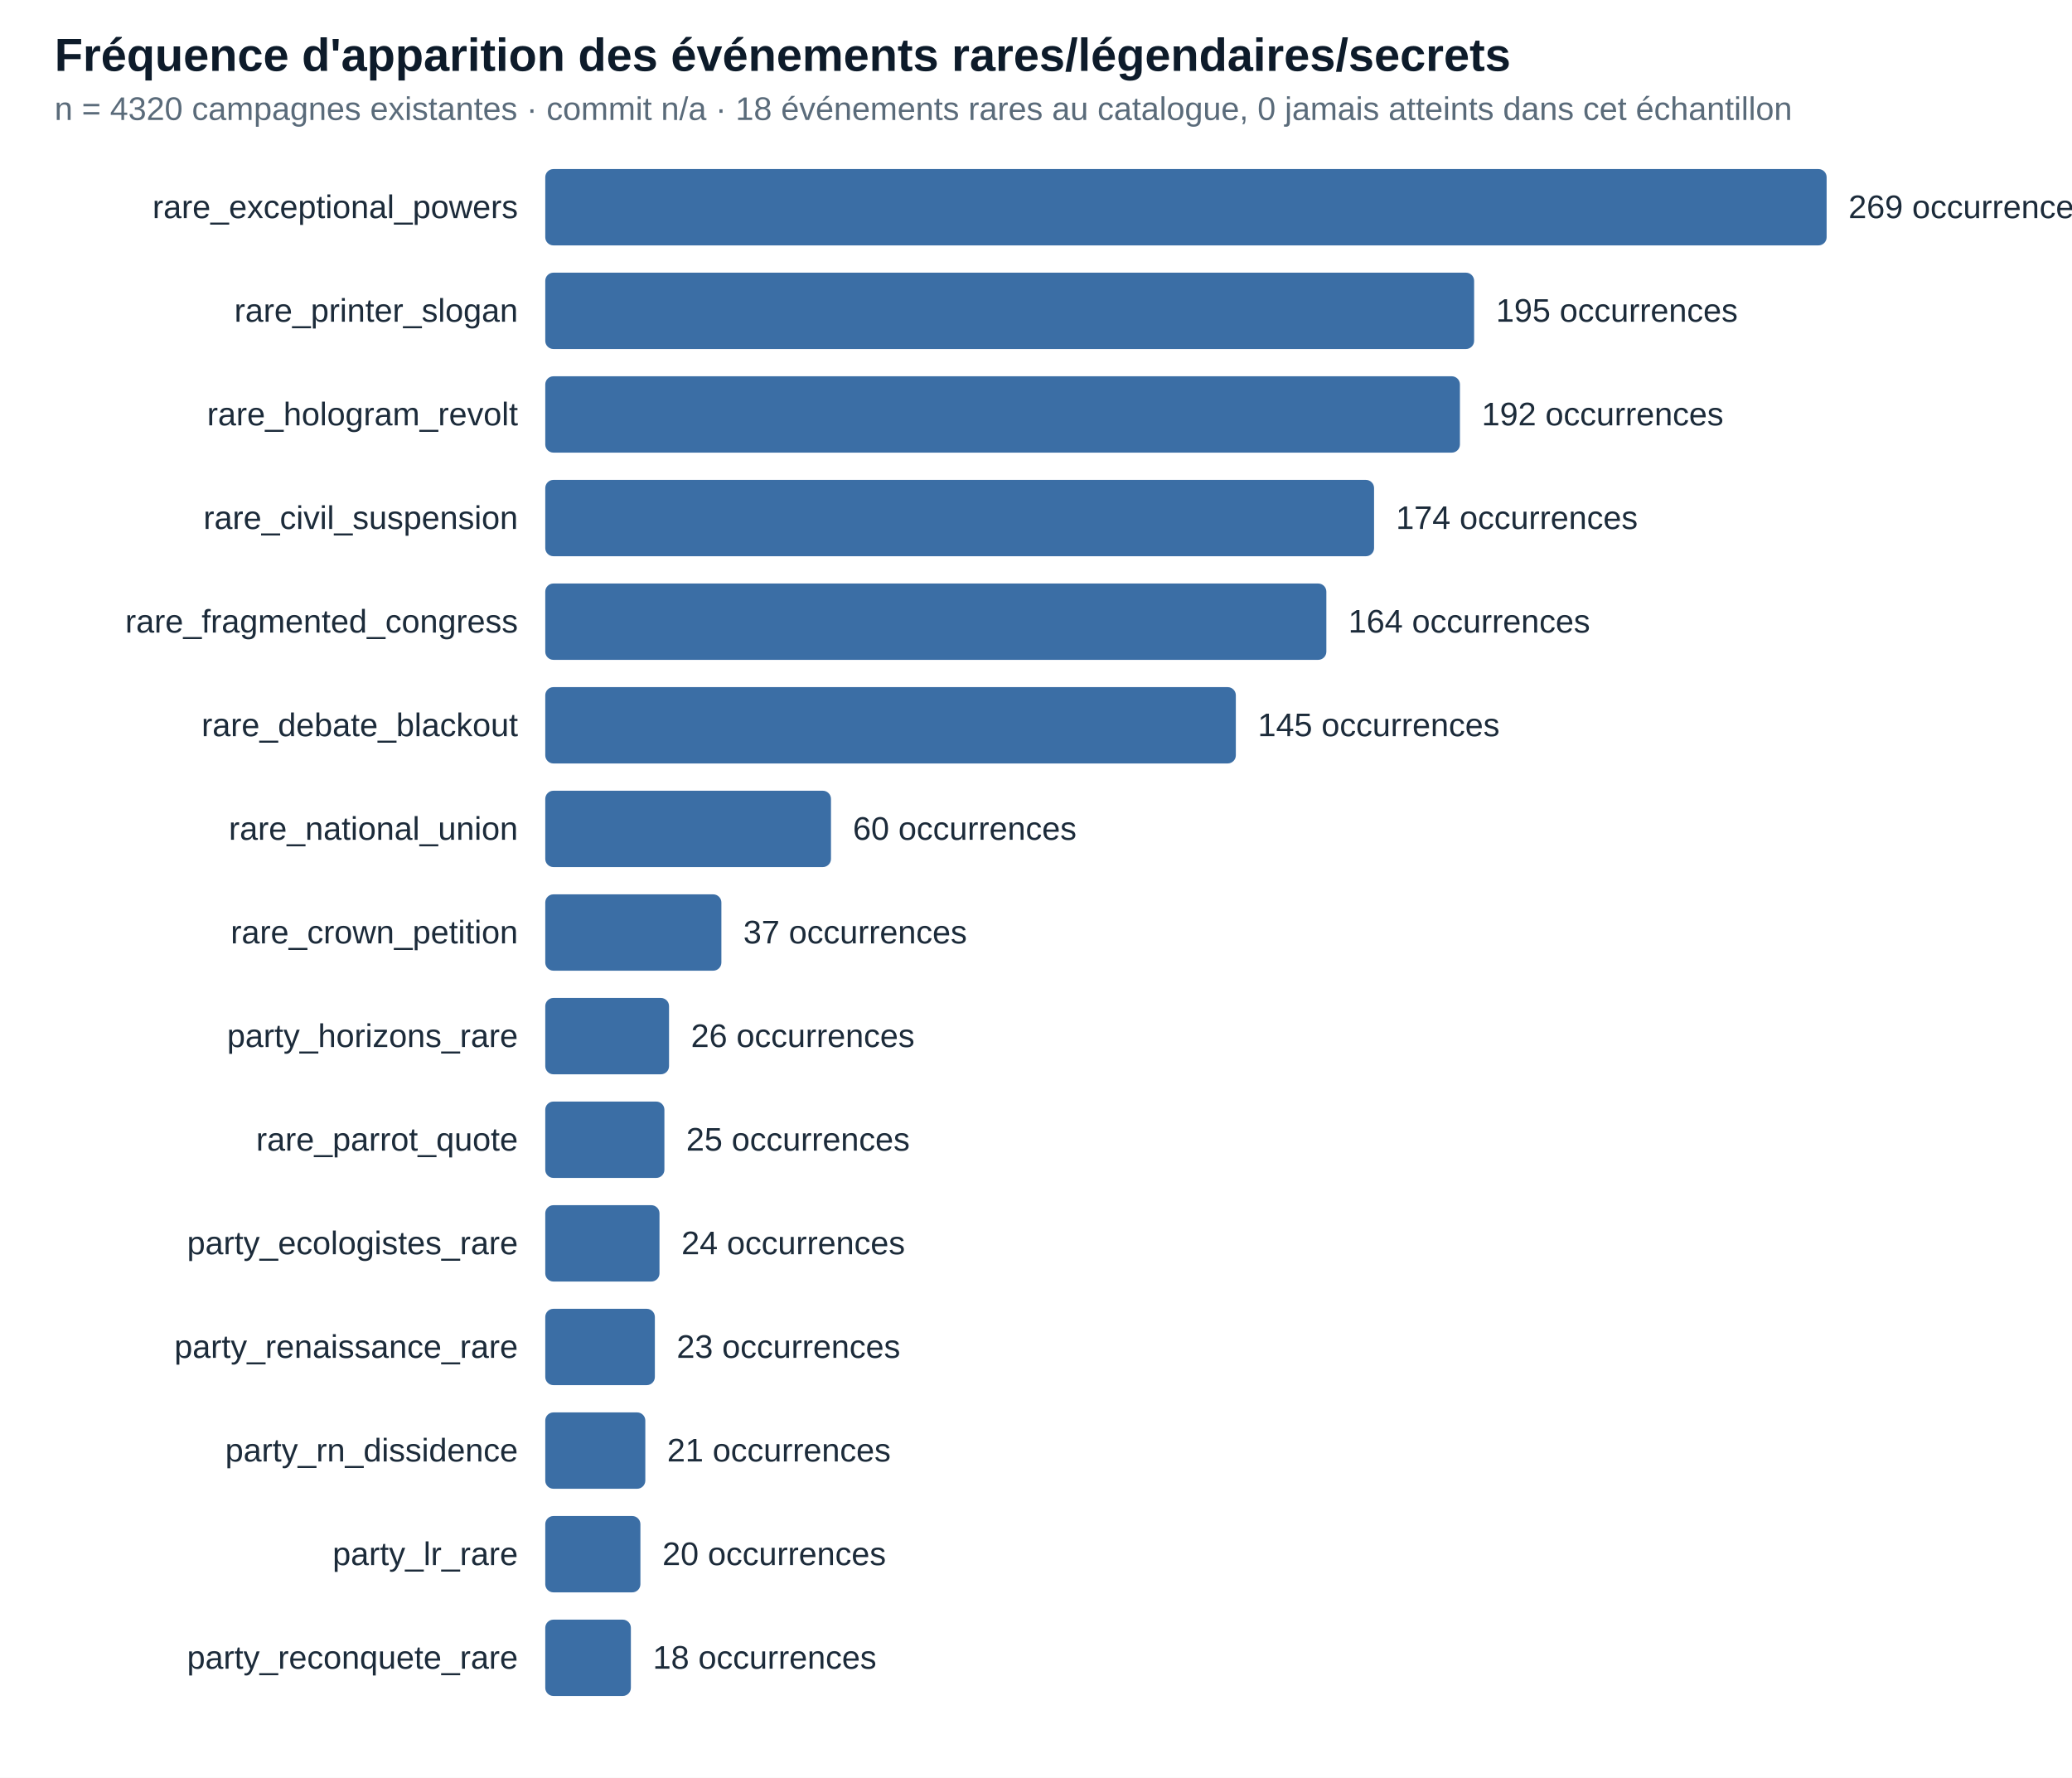
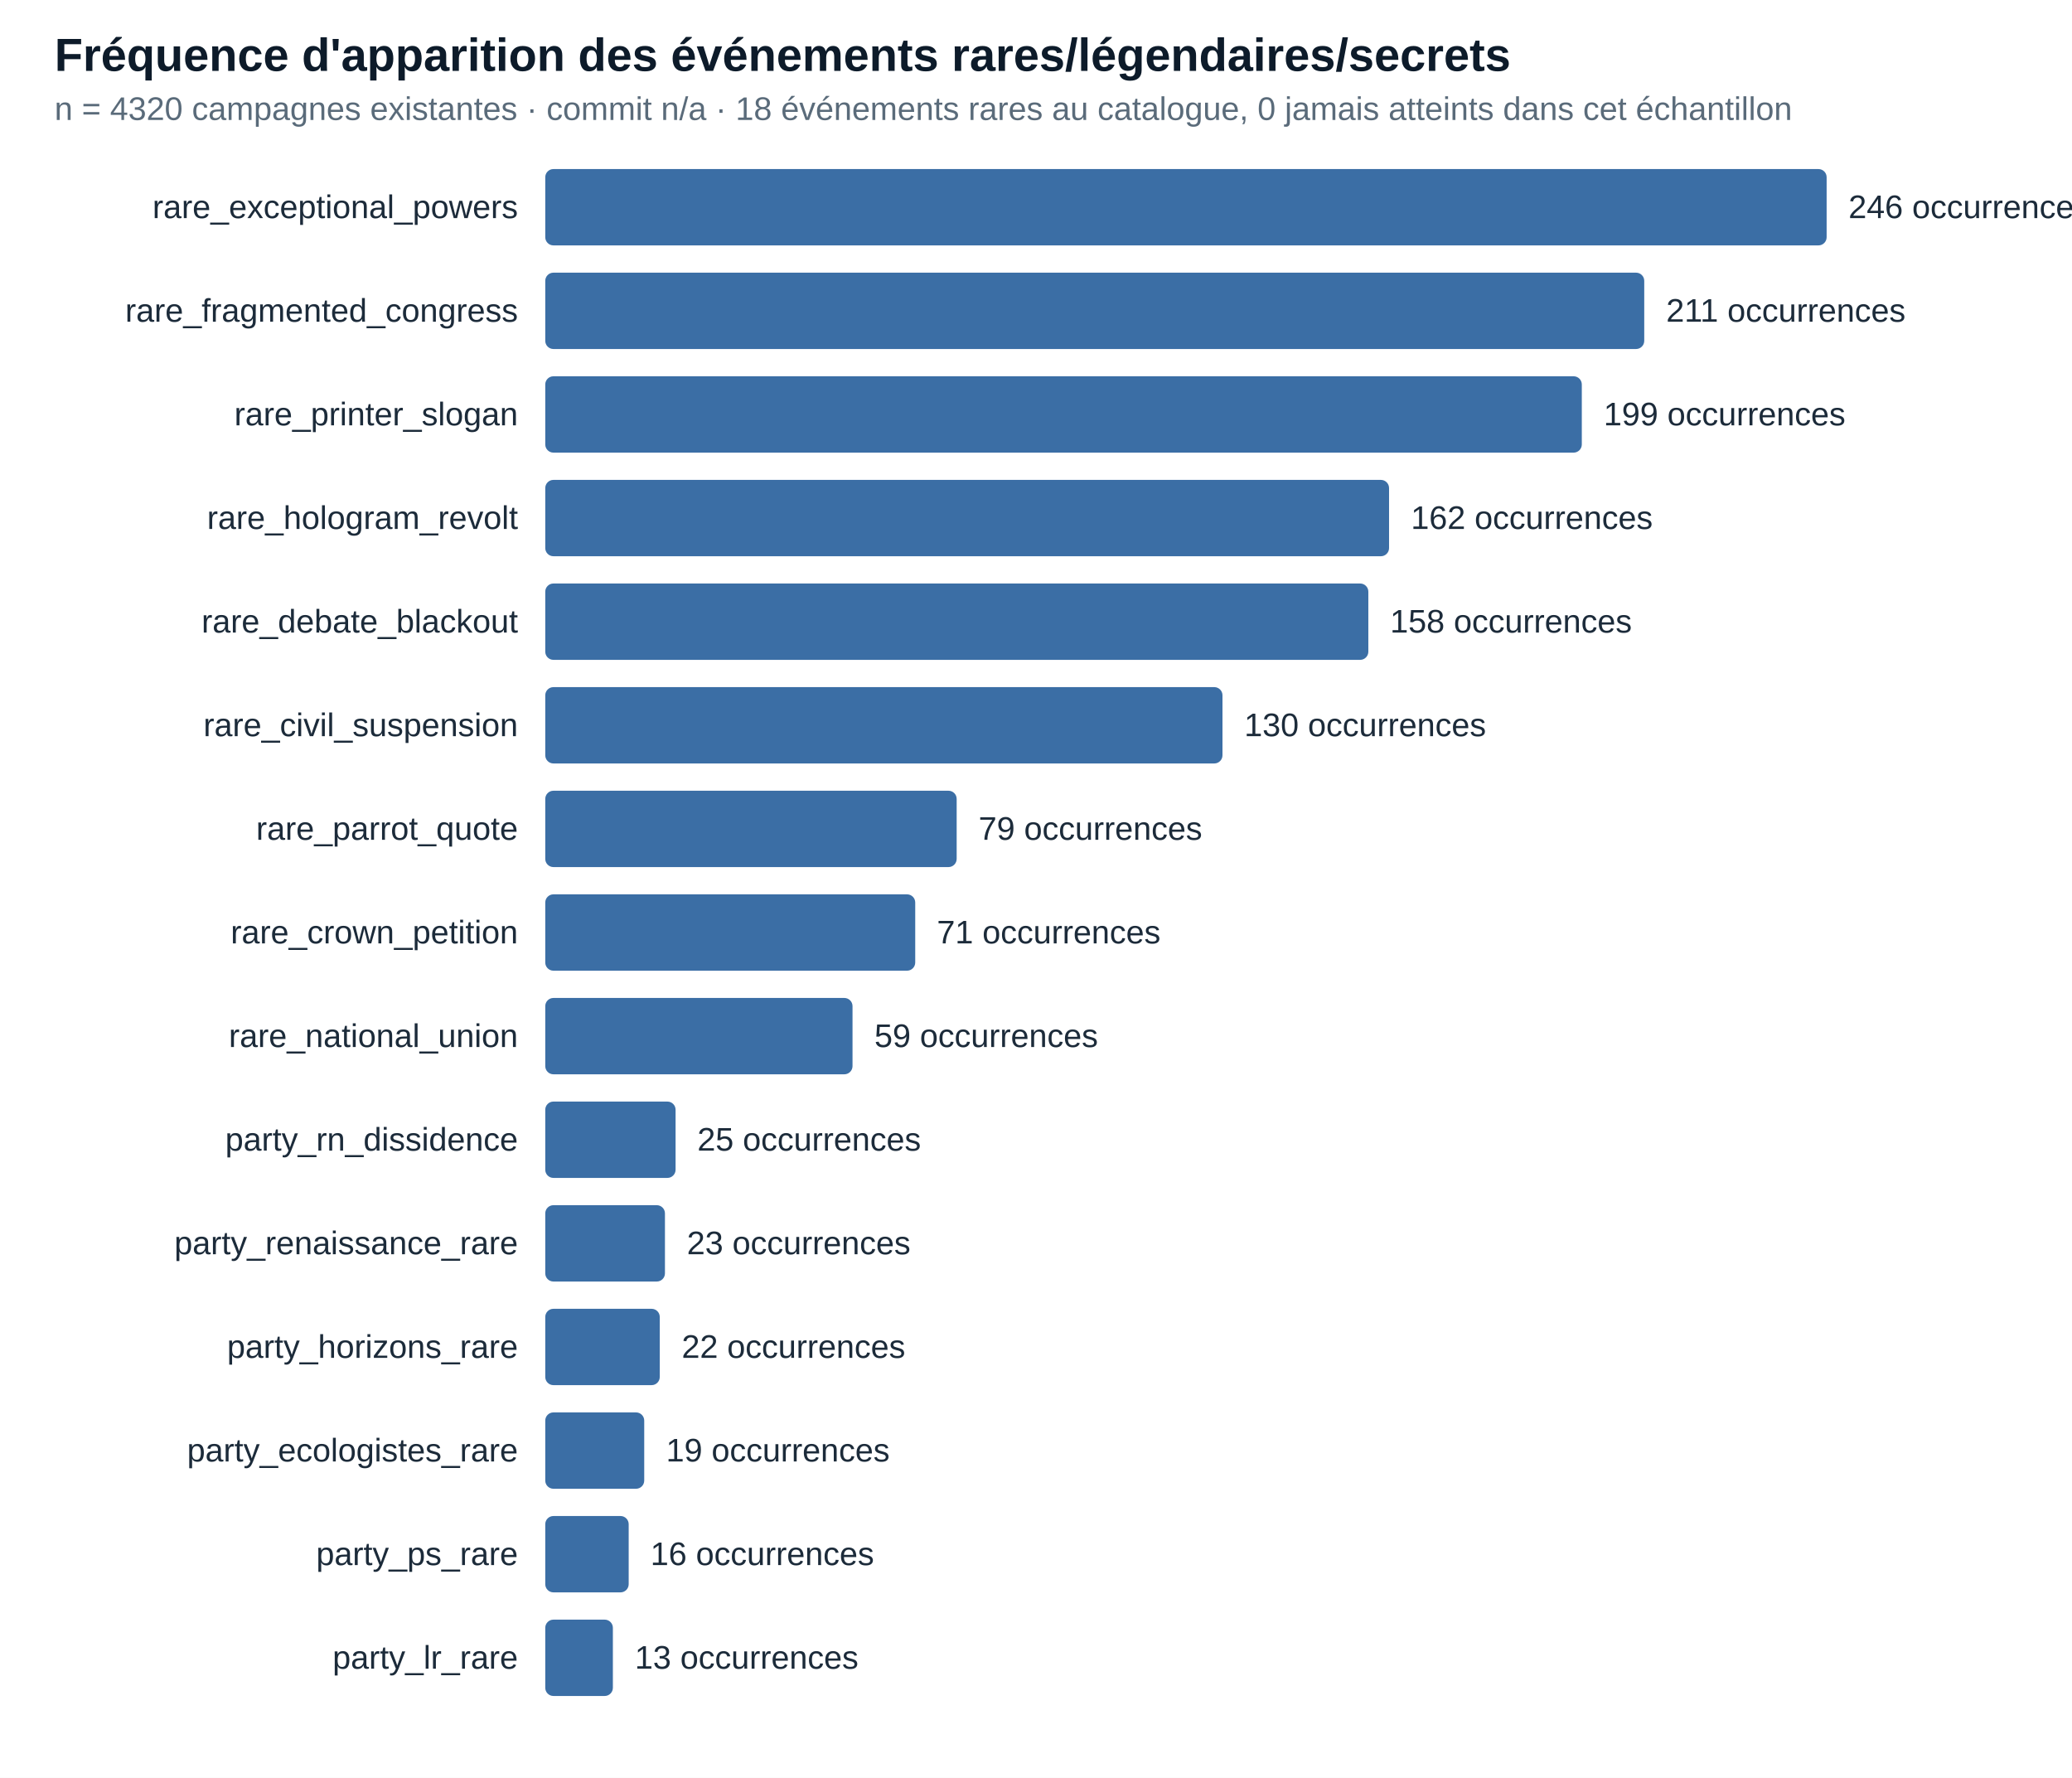
<svg xmlns="http://www.w3.org/2000/svg" width="760" height="652" viewBox="0 0 760 652">
  <rect width="760" height="652" fill="#ffffff" />
  <text x="20" y="26" font-size="17" font-weight="700" fill="#0d1b2a" style="font-family:Arial,Helvetica,sans-serif">Fréquence d'apparition des événements rares/légendaires/secrets</text>
  <text x="20" y="44" font-size="12" fill="#5a6b7a" style="font-family:Arial,Helvetica,sans-serif">n = 4320 campagnes existantes · commit n/a · 18 événements rares au catalogue, 0 jamais atteints dans cet échantillon</text>
  <text x="190" y="80" text-anchor="end" font-size="12" fill="#1c2b3a" style="font-family:Arial,Helvetica,sans-serif">rare_exceptional_powers</text>
  <rect x="200" y="62" width="470.0" height="28" fill="#3b6ea5" rx="3" />
-   <text x="678" y="80" font-size="12" fill="#1c2b3a" style="font-family:Arial,Helvetica,sans-serif">269 occurrences</text>
-   <text x="190" y="118" text-anchor="end" font-size="12" fill="#1c2b3a" style="font-family:Arial,Helvetica,sans-serif">rare_printer_slogan</text>
-   <rect x="200" y="100" width="340.7" height="28" fill="#3b6ea5" rx="3" />
-   <text x="548.706" y="118" font-size="12" fill="#1c2b3a" style="font-family:Arial,Helvetica,sans-serif">195 occurrences</text>
-   <text x="190" y="156" text-anchor="end" font-size="12" fill="#1c2b3a" style="font-family:Arial,Helvetica,sans-serif">rare_hologram_revolt</text>
-   <rect x="200" y="138" width="335.5" height="28" fill="#3b6ea5" rx="3" />
-   <text x="543.465" y="156" font-size="12" fill="#1c2b3a" style="font-family:Arial,Helvetica,sans-serif">192 occurrences</text>
-   <text x="190" y="194" text-anchor="end" font-size="12" fill="#1c2b3a" style="font-family:Arial,Helvetica,sans-serif">rare_civil_suspension</text>
-   <rect x="200" y="176" width="304.0" height="28" fill="#3b6ea5" rx="3" />
-   <text x="512.015" y="194" font-size="12" fill="#1c2b3a" style="font-family:Arial,Helvetica,sans-serif">174 occurrences</text>
-   <text x="190" y="232" text-anchor="end" font-size="12" fill="#1c2b3a" style="font-family:Arial,Helvetica,sans-serif">rare_fragmented_congress</text>
-   <rect x="200" y="214" width="286.5" height="28" fill="#3b6ea5" rx="3" />
-   <text x="494.543" y="232" font-size="12" fill="#1c2b3a" style="font-family:Arial,Helvetica,sans-serif">164 occurrences</text>
-   <text x="190" y="270" text-anchor="end" font-size="12" fill="#1c2b3a" style="font-family:Arial,Helvetica,sans-serif">rare_debate_blackout</text>
-   <rect x="200" y="252" width="253.3" height="28" fill="#3b6ea5" rx="3" />
-   <text x="461.346" y="270" font-size="12" fill="#1c2b3a" style="font-family:Arial,Helvetica,sans-serif">145 occurrences</text>
-   <text x="190" y="308" text-anchor="end" font-size="12" fill="#1c2b3a" style="font-family:Arial,Helvetica,sans-serif">rare_national_union</text>
-   <rect x="200" y="290" width="104.8" height="28" fill="#3b6ea5" rx="3" />
-   <text x="312.833" y="308" font-size="12" fill="#1c2b3a" style="font-family:Arial,Helvetica,sans-serif">60 occurrences</text>
+   <text x="678" y="80" font-size="12" fill="#1c2b3a" style="font-family:Arial,Helvetica,sans-serif">246 occurrences</text>
+   <text x="190" y="118" text-anchor="end" font-size="12" fill="#1c2b3a" style="font-family:Arial,Helvetica,sans-serif">rare_fragmented_congress</text>
+   <rect x="200" y="100" width="403.1" height="28" fill="#3b6ea5" rx="3" />
+   <text x="611.13" y="118" font-size="12" fill="#1c2b3a" style="font-family:Arial,Helvetica,sans-serif">211 occurrences</text>
+   <text x="190" y="156" text-anchor="end" font-size="12" fill="#1c2b3a" style="font-family:Arial,Helvetica,sans-serif">rare_printer_slogan</text>
+   <rect x="200" y="138" width="380.2" height="28" fill="#3b6ea5" rx="3" />
+   <text x="588.203" y="156" font-size="12" fill="#1c2b3a" style="font-family:Arial,Helvetica,sans-serif">199 occurrences</text>
+   <text x="190" y="194" text-anchor="end" font-size="12" fill="#1c2b3a" style="font-family:Arial,Helvetica,sans-serif">rare_hologram_revolt</text>
+   <rect x="200" y="176" width="309.5" height="28" fill="#3b6ea5" rx="3" />
+   <text x="517.512" y="194" font-size="12" fill="#1c2b3a" style="font-family:Arial,Helvetica,sans-serif">162 occurrences</text>
+   <text x="190" y="232" text-anchor="end" font-size="12" fill="#1c2b3a" style="font-family:Arial,Helvetica,sans-serif">rare_debate_blackout</text>
+   <rect x="200" y="214" width="301.9" height="28" fill="#3b6ea5" rx="3" />
+   <text x="509.87" y="232" font-size="12" fill="#1c2b3a" style="font-family:Arial,Helvetica,sans-serif">158 occurrences</text>
+   <text x="190" y="270" text-anchor="end" font-size="12" fill="#1c2b3a" style="font-family:Arial,Helvetica,sans-serif">rare_civil_suspension</text>
+   <rect x="200" y="252" width="248.4" height="28" fill="#3b6ea5" rx="3" />
+   <text x="456.374" y="270" font-size="12" fill="#1c2b3a" style="font-family:Arial,Helvetica,sans-serif">130 occurrences</text>
+   <text x="190" y="308" text-anchor="end" font-size="12" fill="#1c2b3a" style="font-family:Arial,Helvetica,sans-serif">rare_parrot_quote</text>
+   <rect x="200" y="290" width="150.9" height="28" fill="#3b6ea5" rx="3" />
+   <text x="358.935" y="308" font-size="12" fill="#1c2b3a" style="font-family:Arial,Helvetica,sans-serif">79 occurrences</text>
  <text x="190" y="346" text-anchor="end" font-size="12" fill="#1c2b3a" style="font-family:Arial,Helvetica,sans-serif">rare_crown_petition</text>
-   <rect x="200" y="328" width="64.6" height="28" fill="#3b6ea5" rx="3" />
-   <text x="272.647" y="346" font-size="12" fill="#1c2b3a" style="font-family:Arial,Helvetica,sans-serif">37 occurrences</text>
-   <text x="190" y="384" text-anchor="end" font-size="12" fill="#1c2b3a" style="font-family:Arial,Helvetica,sans-serif">party_horizons_rare</text>
-   <rect x="200" y="366" width="45.4" height="28" fill="#3b6ea5" rx="3" />
-   <text x="253.428" y="384" font-size="12" fill="#1c2b3a" style="font-family:Arial,Helvetica,sans-serif">26 occurrences</text>
-   <text x="190" y="422" text-anchor="end" font-size="12" fill="#1c2b3a" style="font-family:Arial,Helvetica,sans-serif">rare_parrot_quote</text>
-   <rect x="200" y="404" width="43.7" height="28" fill="#3b6ea5" rx="3" />
-   <text x="251.68" y="422" font-size="12" fill="#1c2b3a" style="font-family:Arial,Helvetica,sans-serif">25 occurrences</text>
-   <text x="190" y="460" text-anchor="end" font-size="12" fill="#1c2b3a" style="font-family:Arial,Helvetica,sans-serif">party_ecologistes_rare</text>
-   <rect x="200" y="442" width="41.9" height="28" fill="#3b6ea5" rx="3" />
-   <text x="249.933" y="460" font-size="12" fill="#1c2b3a" style="font-family:Arial,Helvetica,sans-serif">24 occurrences</text>
-   <text x="190" y="498" text-anchor="end" font-size="12" fill="#1c2b3a" style="font-family:Arial,Helvetica,sans-serif">party_renaissance_rare</text>
-   <rect x="200" y="480" width="40.2" height="28" fill="#3b6ea5" rx="3" />
-   <text x="248.186" y="498" font-size="12" fill="#1c2b3a" style="font-family:Arial,Helvetica,sans-serif">23 occurrences</text>
-   <text x="190" y="536" text-anchor="end" font-size="12" fill="#1c2b3a" style="font-family:Arial,Helvetica,sans-serif">party_rn_dissidence</text>
-   <rect x="200" y="518" width="36.7" height="28" fill="#3b6ea5" rx="3" />
-   <text x="244.691" y="536" font-size="12" fill="#1c2b3a" style="font-family:Arial,Helvetica,sans-serif">21 occurrences</text>
-   <text x="190" y="574" text-anchor="end" font-size="12" fill="#1c2b3a" style="font-family:Arial,Helvetica,sans-serif">party_lr_rare</text>
-   <rect x="200" y="556" width="34.9" height="28" fill="#3b6ea5" rx="3" />
-   <text x="242.944" y="574" font-size="12" fill="#1c2b3a" style="font-family:Arial,Helvetica,sans-serif">20 occurrences</text>
-   <text x="190" y="612" text-anchor="end" font-size="12" fill="#1c2b3a" style="font-family:Arial,Helvetica,sans-serif">party_reconquete_rare</text>
-   <rect x="200" y="594" width="31.4" height="28" fill="#3b6ea5" rx="3" />
-   <text x="239.45" y="612" font-size="12" fill="#1c2b3a" style="font-family:Arial,Helvetica,sans-serif">18 occurrences</text>
+   <rect x="200" y="328" width="135.7" height="28" fill="#3b6ea5" rx="3" />
+   <text x="343.65" y="346" font-size="12" fill="#1c2b3a" style="font-family:Arial,Helvetica,sans-serif">71 occurrences</text>
+   <text x="190" y="384" text-anchor="end" font-size="12" fill="#1c2b3a" style="font-family:Arial,Helvetica,sans-serif">rare_national_union</text>
+   <rect x="200" y="366" width="112.7" height="28" fill="#3b6ea5" rx="3" />
+   <text x="320.724" y="384" font-size="12" fill="#1c2b3a" style="font-family:Arial,Helvetica,sans-serif">59 occurrences</text>
+   <text x="190" y="422" text-anchor="end" font-size="12" fill="#1c2b3a" style="font-family:Arial,Helvetica,sans-serif">party_rn_dissidence</text>
+   <rect x="200" y="404" width="47.8" height="28" fill="#3b6ea5" rx="3" />
+   <text x="255.764" y="422" font-size="12" fill="#1c2b3a" style="font-family:Arial,Helvetica,sans-serif">25 occurrences</text>
+   <text x="190" y="460" text-anchor="end" font-size="12" fill="#1c2b3a" style="font-family:Arial,Helvetica,sans-serif">party_renaissance_rare</text>
+   <rect x="200" y="442" width="43.9" height="28" fill="#3b6ea5" rx="3" />
+   <text x="251.943" y="460" font-size="12" fill="#1c2b3a" style="font-family:Arial,Helvetica,sans-serif">23 occurrences</text>
+   <text x="190" y="498" text-anchor="end" font-size="12" fill="#1c2b3a" style="font-family:Arial,Helvetica,sans-serif">party_horizons_rare</text>
+   <rect x="200" y="480" width="42.0" height="28" fill="#3b6ea5" rx="3" />
+   <text x="250.033" y="498" font-size="12" fill="#1c2b3a" style="font-family:Arial,Helvetica,sans-serif">22 occurrences</text>
+   <text x="190" y="536" text-anchor="end" font-size="12" fill="#1c2b3a" style="font-family:Arial,Helvetica,sans-serif">party_ecologistes_rare</text>
+   <rect x="200" y="518" width="36.3" height="28" fill="#3b6ea5" rx="3" />
+   <text x="244.301" y="536" font-size="12" fill="#1c2b3a" style="font-family:Arial,Helvetica,sans-serif">19 occurrences</text>
+   <text x="190" y="574" text-anchor="end" font-size="12" fill="#1c2b3a" style="font-family:Arial,Helvetica,sans-serif">party_ps_rare</text>
+   <rect x="200" y="556" width="30.6" height="28" fill="#3b6ea5" rx="3" />
+   <text x="238.569" y="574" font-size="12" fill="#1c2b3a" style="font-family:Arial,Helvetica,sans-serif">16 occurrences</text>
+   <text x="190" y="612" text-anchor="end" font-size="12" fill="#1c2b3a" style="font-family:Arial,Helvetica,sans-serif">party_lr_rare</text>
+   <rect x="200" y="594" width="24.8" height="28" fill="#3b6ea5" rx="3" />
+   <text x="232.837" y="612" font-size="12" fill="#1c2b3a" style="font-family:Arial,Helvetica,sans-serif">13 occurrences</text>
</svg>
